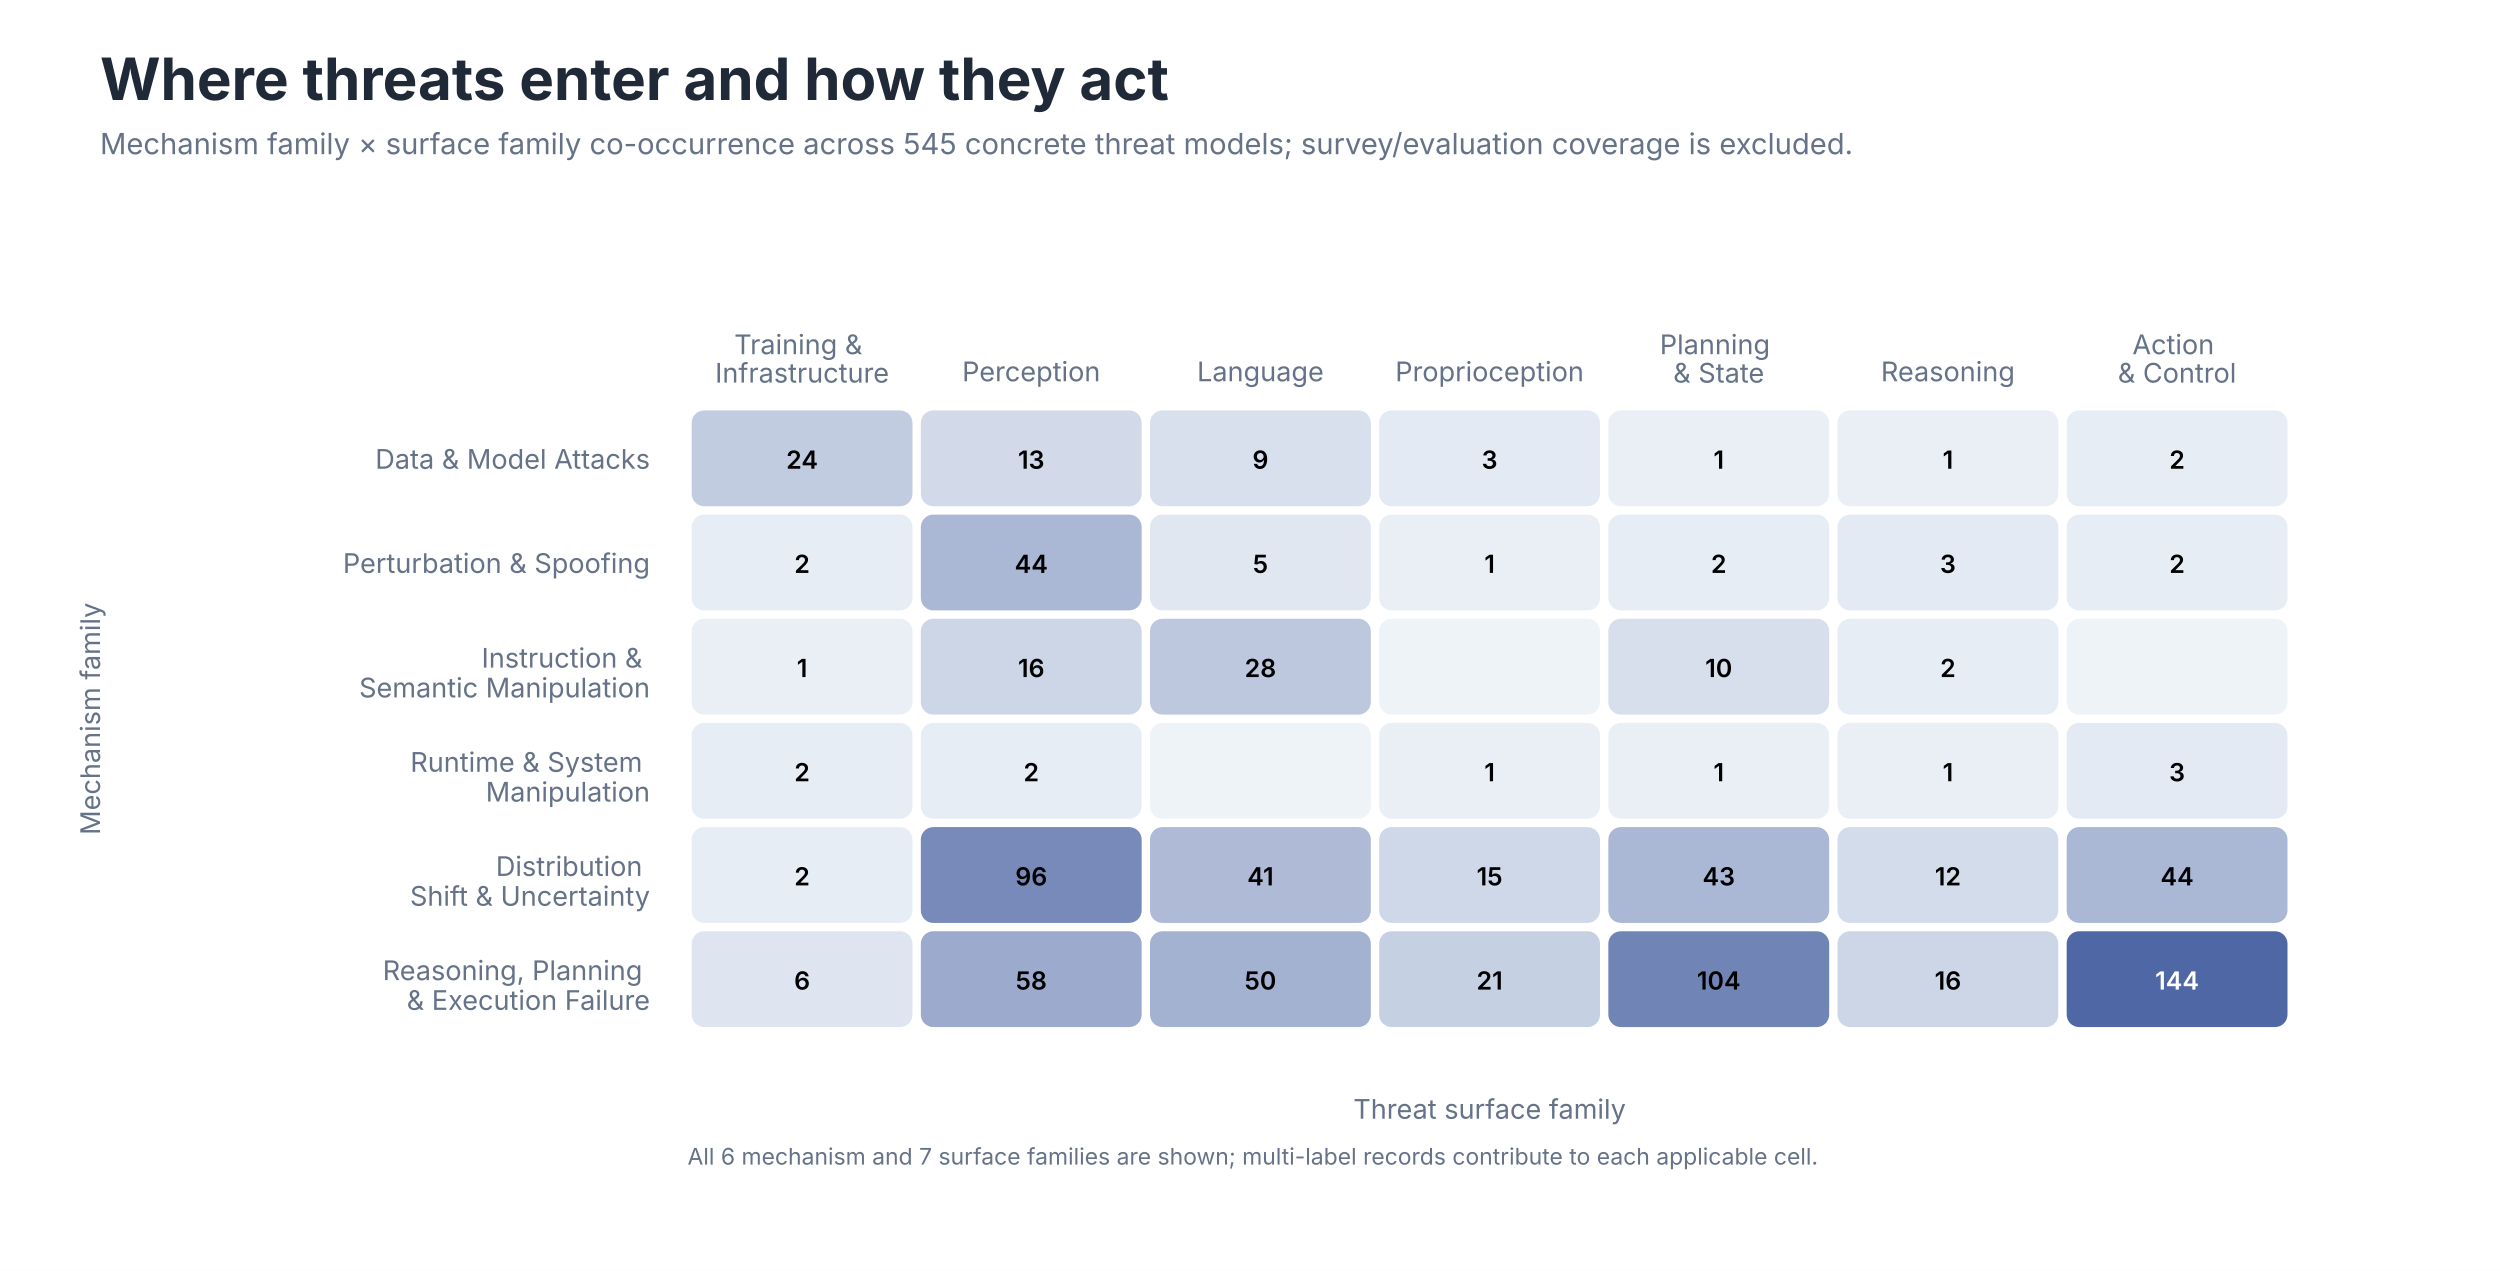
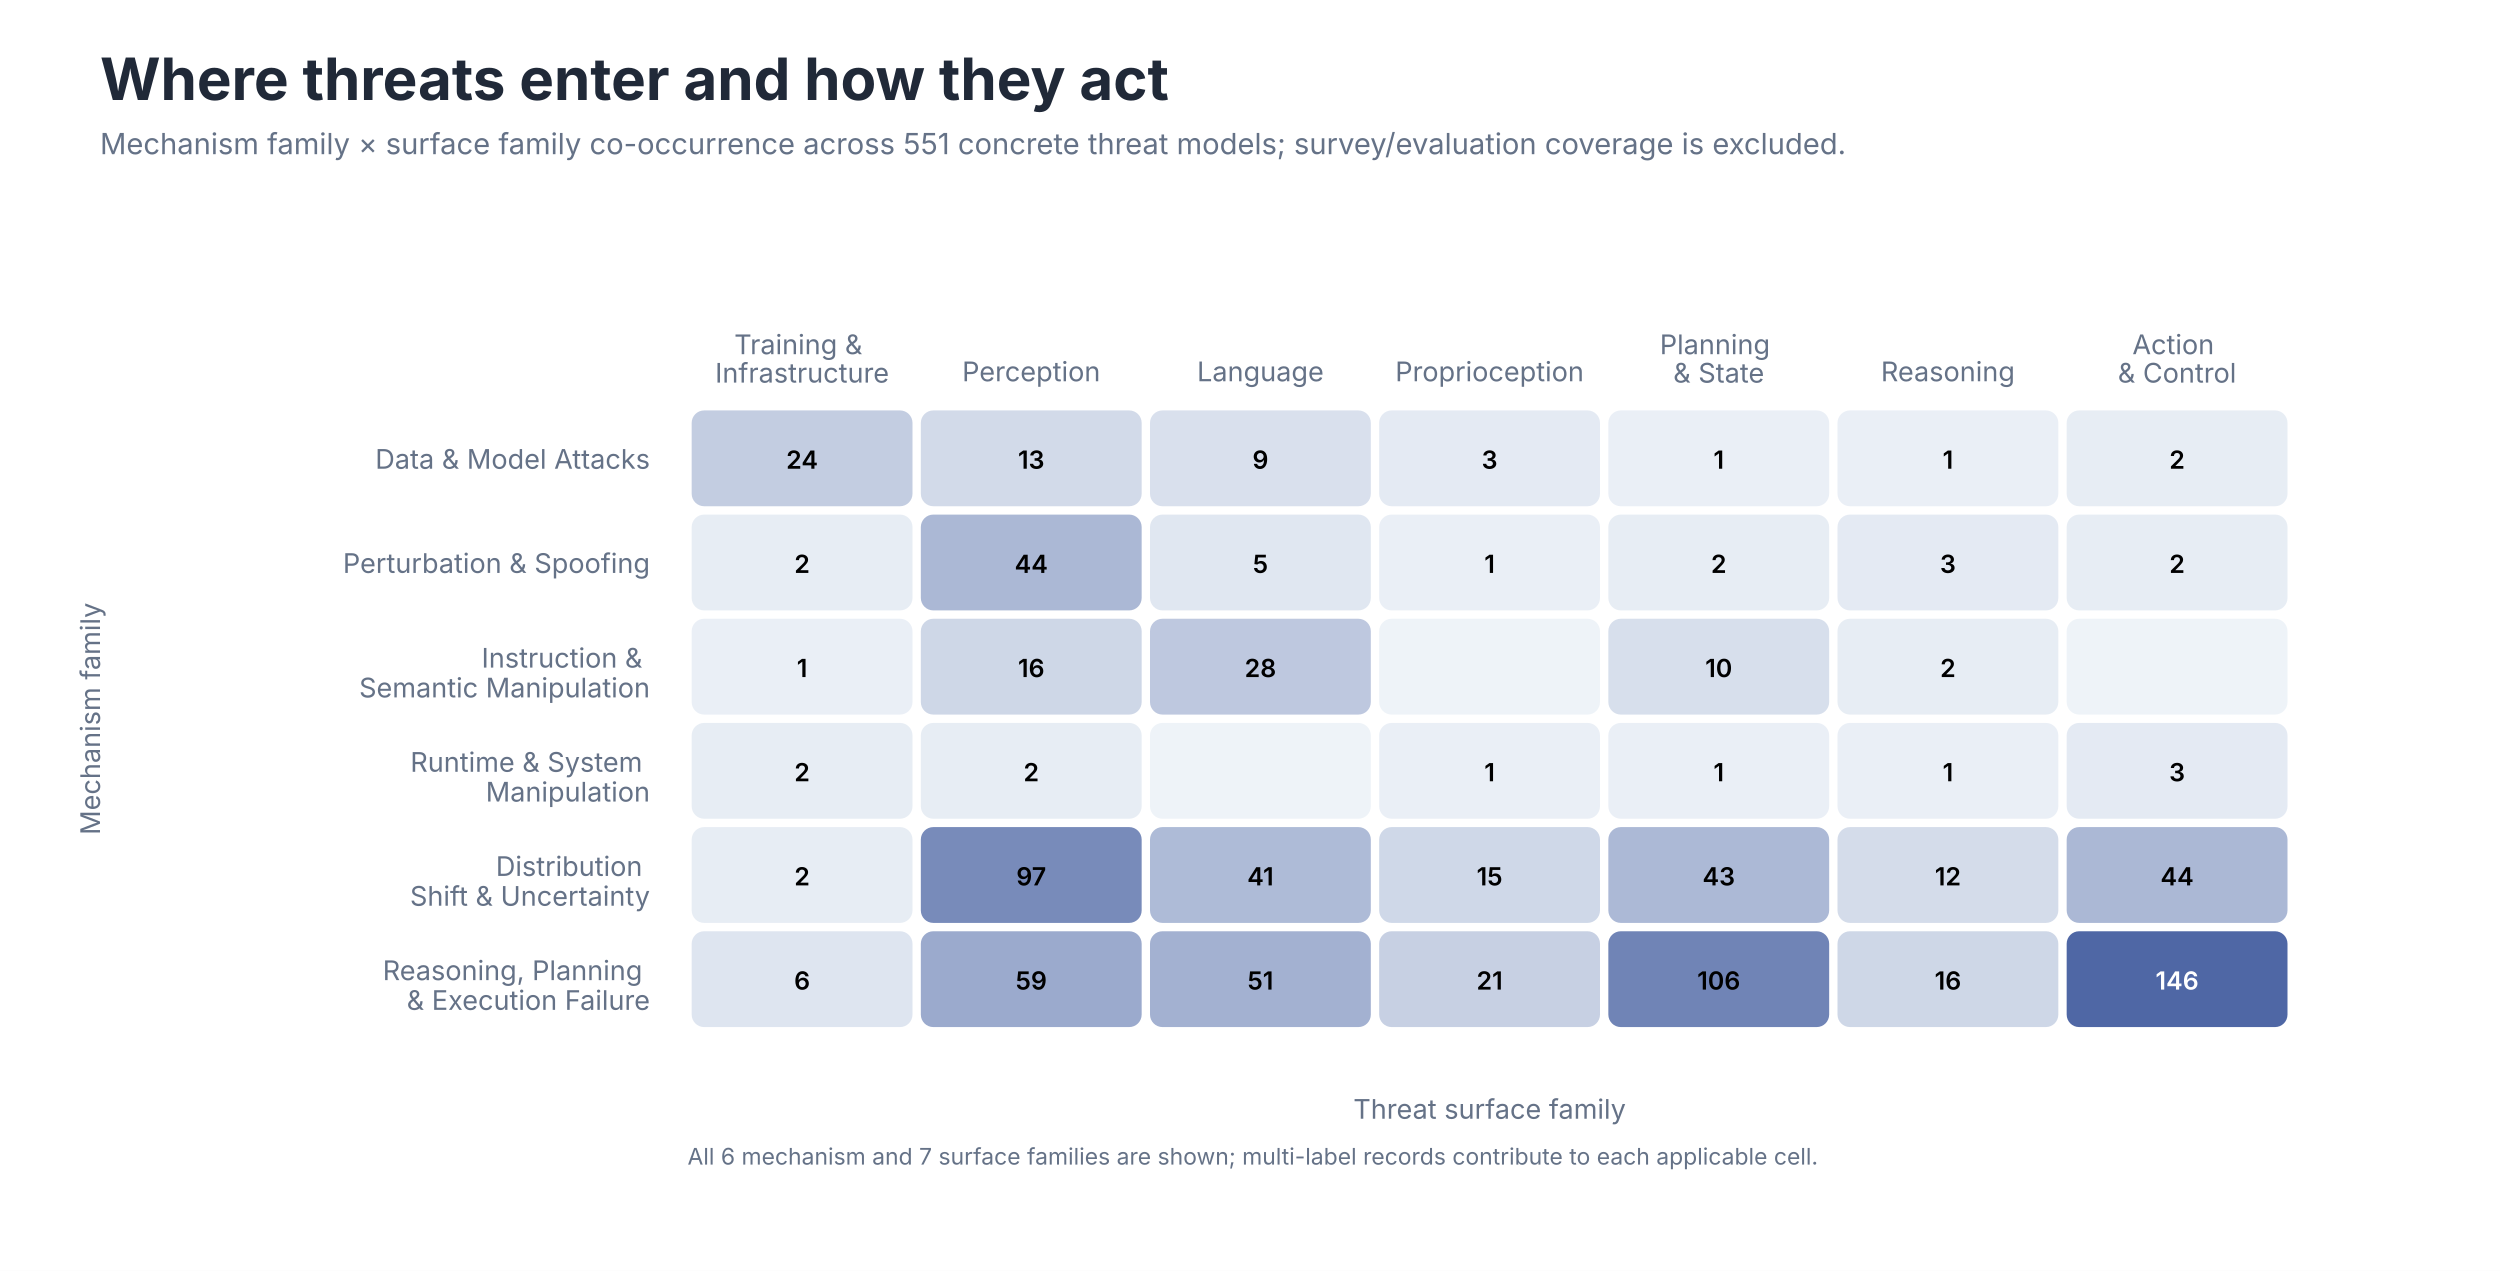
<svg xmlns="http://www.w3.org/2000/svg" role="img" aria-labelledby="title desc" viewBox="0 0 1200 610">
  <style>
text { font-family: -apple-system, BlinkMacSystemFont, 'Segoe UI', sans-serif; }
.title { font-size: 28px; font-weight: 650; fill: #202938; }
.subtitle { font-size: 14px; fill: #657287; }
.axis { font-size: 13px; fill: #657287; }
.label { font-size: 13px; fill: #202938; }
.small { font-size: 11px; fill: #657287; }
</style>
  <rect width="1200" height="610" fill="#FFFFFF" />
  <text class="title" x="48" y="48">Where threats enter and how they act</text>
-   <text class="subtitle" x="48" y="74">Mechanism family × surface family co-occurrence across 545 concrete threat models; survey/evaluation coverage is excluded.</text>
+   <text class="subtitle" x="48" y="74">Mechanism family × surface family co-occurrence across 551 concrete threat models; survey/evaluation coverage is excluded.</text>
  <text class="axis" text-anchor="middle" x="385.0" y="170.0">
    <tspan x="385.0" dy="0em">Training &amp;</tspan>
    <tspan x="385.0" dy="1.05em">Infrastructure</tspan>
  </text>
  <text class="axis" text-anchor="middle" x="495.0" y="183.0">
    <tspan x="495.0" dy="0em">Perception</tspan>
  </text>
  <text class="axis" text-anchor="middle" x="605.0" y="183.0">
    <tspan x="605.0" dy="0em">Language</tspan>
  </text>
  <text class="axis" text-anchor="middle" x="715.0" y="183.0">
    <tspan x="715.0" dy="0em">Proprioception</tspan>
  </text>
  <text class="axis" text-anchor="middle" x="825.0" y="170.0">
    <tspan x="825.0" dy="0em">Planning</tspan>
    <tspan x="825.0" dy="1.05em">&amp; State</tspan>
  </text>
  <text class="axis" text-anchor="middle" x="935.0" y="183.0">
    <tspan x="935.0" dy="0em">Reasoning</tspan>
  </text>
  <text class="axis" text-anchor="middle" x="1045.0" y="170.0">
    <tspan x="1045.0" dy="0em">Action</tspan>
    <tspan x="1045.0" dy="1.05em">&amp; Control</tspan>
  </text>
  <text class="axis" text-anchor="end" x="312.0" y="225.0">Data &amp; Model Attacks</text>
  <text class="axis" text-anchor="end" x="312.0" y="275.0">Perturbation &amp; Spoofing</text>
  <text class="axis" text-anchor="end" x="312.0" y="325.0">
    <tspan x="312.0" dy="-0.35em">Instruction &amp;</tspan>
    <tspan x="312.0" dy="1.1em">Semantic Manipulation</tspan>
  </text>
  <text class="axis" text-anchor="end" x="312.0" y="375.0">
    <tspan x="312.0" dy="-0.35em">Runtime &amp; System</tspan>
    <tspan x="312.0" dy="1.1em">Manipulation</tspan>
  </text>
  <text class="axis" text-anchor="end" x="312.0" y="425.0">
    <tspan x="312.0" dy="-0.35em">Distribution</tspan>
    <tspan x="312.0" dy="1.1em">Shift &amp; Uncertainty</tspan>
  </text>
  <text class="axis" text-anchor="end" x="312.0" y="475.0">
    <tspan x="312.0" dy="-0.35em">Reasoning, Planning</tspan>
    <tspan x="312.0" dy="1.1em">&amp; Execution Failure</tspan>
  </text>
-   <rect x="332" y="197" width="106" height="46" rx="6" fill="#C2CCE1" />
+   <rect x="332" y="197" width="106" height="46" rx="6" fill="#C3CDE1" />
  <text x="385.0" y="225.0" text-anchor="middle" font-size="12" font-weight="600" fill="#000000">24</text>
  <rect x="442" y="197" width="106" height="46" rx="6" fill="#D2DAE9" />
  <text x="495.0" y="225.0" text-anchor="middle" font-size="12" font-weight="600" fill="#000000">13</text>
-   <rect x="552" y="197" width="106" height="46" rx="6" fill="#D8E0ED" />
+   <rect x="552" y="197" width="106" height="46" rx="6" fill="#D9E0ED" />
  <text x="605.0" y="225.0" text-anchor="middle" font-size="12" font-weight="600" fill="#000000">9</text>
  <rect x="662" y="197" width="106" height="46" rx="6" fill="#E4EAF3" />
  <text x="715.0" y="225.0" text-anchor="middle" font-size="12" font-weight="600" fill="#000000">3</text>
  <rect x="772" y="197" width="106" height="46" rx="6" fill="#EAEFF6" />
  <text x="825.0" y="225.0" text-anchor="middle" font-size="12" font-weight="600" fill="#000000">1</text>
  <rect x="882" y="197" width="106" height="46" rx="6" fill="#EAEFF6" />
  <text x="935.0" y="225.0" text-anchor="middle" font-size="12" font-weight="600" fill="#000000">1</text>
  <rect x="992" y="197" width="106" height="46" rx="6" fill="#E7EDF4" />
  <text x="1045.0" y="225.0" text-anchor="middle" font-size="12" font-weight="600" fill="#000000">2</text>
  <rect x="332" y="247" width="106" height="46" rx="6" fill="#E7EDF4" />
  <text x="385.0" y="275.0" text-anchor="middle" font-size="12" font-weight="600" fill="#000000">2</text>
-   <rect x="442" y="247" width="106" height="46" rx="6" fill="#AAB7D5" />
+   <rect x="442" y="247" width="106" height="46" rx="6" fill="#ABB8D5" />
  <text x="495.0" y="275.0" text-anchor="middle" font-size="12" font-weight="600" fill="#000000">44</text>
  <rect x="552" y="247" width="106" height="46" rx="6" fill="#E0E7F1" />
  <text x="605.0" y="275.0" text-anchor="middle" font-size="12" font-weight="600" fill="#000000">5</text>
  <rect x="662" y="247" width="106" height="46" rx="6" fill="#EAEFF6" />
  <text x="715.0" y="275.0" text-anchor="middle" font-size="12" font-weight="600" fill="#000000">1</text>
  <rect x="772" y="247" width="106" height="46" rx="6" fill="#E7EDF4" />
  <text x="825.0" y="275.0" text-anchor="middle" font-size="12" font-weight="600" fill="#000000">2</text>
  <rect x="882" y="247" width="106" height="46" rx="6" fill="#E4EAF3" />
  <text x="935.0" y="275.0" text-anchor="middle" font-size="12" font-weight="600" fill="#000000">3</text>
  <rect x="992" y="247" width="106" height="46" rx="6" fill="#E7EDF4" />
  <text x="1045.0" y="275.0" text-anchor="middle" font-size="12" font-weight="600" fill="#000000">2</text>
  <rect x="332" y="297" width="106" height="46" rx="6" fill="#EAEFF6" />
  <text x="385.0" y="325.0" text-anchor="middle" font-size="12" font-weight="600" fill="#000000">1</text>
-   <rect x="442" y="297" width="106" height="46" rx="6" fill="#CDD6E7" />
+   <rect x="442" y="297" width="106" height="46" rx="6" fill="#CED7E7" />
  <text x="495.0" y="325.0" text-anchor="middle" font-size="12" font-weight="600" fill="#000000">16</text>
-   <rect x="552" y="297" width="106" height="46" rx="6" fill="#BDC8DE" />
+   <rect x="552" y="297" width="106" height="46" rx="6" fill="#BEC8DF" />
  <text x="605.0" y="325.0" text-anchor="middle" font-size="12" font-weight="600" fill="#000000">28</text>
  <rect x="662" y="297" width="106" height="46" rx="6" fill="#EEF3F8" />
  <text x="715.0" y="325.0" text-anchor="middle" font-size="12" font-weight="600" fill="#000000" />
-   <rect x="772" y="297" width="106" height="46" rx="6" fill="#D7DEEC" />
+   <rect x="772" y="297" width="106" height="46" rx="6" fill="#D7DFEC" />
  <text x="825.0" y="325.0" text-anchor="middle" font-size="12" font-weight="600" fill="#000000">10</text>
  <rect x="882" y="297" width="106" height="46" rx="6" fill="#E7EDF4" />
  <text x="935.0" y="325.0" text-anchor="middle" font-size="12" font-weight="600" fill="#000000">2</text>
  <rect x="992" y="297" width="106" height="46" rx="6" fill="#EEF3F8" />
  <text x="1045.0" y="325.0" text-anchor="middle" font-size="12" font-weight="600" fill="#000000" />
  <rect x="332" y="347" width="106" height="46" rx="6" fill="#E7EDF4" />
  <text x="385.0" y="375.0" text-anchor="middle" font-size="12" font-weight="600" fill="#000000">2</text>
  <rect x="442" y="347" width="106" height="46" rx="6" fill="#E7EDF4" />
  <text x="495.0" y="375.0" text-anchor="middle" font-size="12" font-weight="600" fill="#000000">2</text>
  <rect x="552" y="347" width="106" height="46" rx="6" fill="#EEF3F8" />
  <text x="605.0" y="375.0" text-anchor="middle" font-size="12" font-weight="600" fill="#000000" />
  <rect x="662" y="347" width="106" height="46" rx="6" fill="#EAEFF6" />
  <text x="715.0" y="375.0" text-anchor="middle" font-size="12" font-weight="600" fill="#000000">1</text>
  <rect x="772" y="347" width="106" height="46" rx="6" fill="#EAEFF6" />
  <text x="825.0" y="375.0" text-anchor="middle" font-size="12" font-weight="600" fill="#000000">1</text>
  <rect x="882" y="347" width="106" height="46" rx="6" fill="#EAEFF6" />
  <text x="935.0" y="375.0" text-anchor="middle" font-size="12" font-weight="600" fill="#000000">1</text>
  <rect x="992" y="347" width="106" height="46" rx="6" fill="#E4EAF3" />
  <text x="1045.0" y="375.0" text-anchor="middle" font-size="12" font-weight="600" fill="#000000">3</text>
  <rect x="332" y="397" width="106" height="46" rx="6" fill="#E7EDF4" />
  <text x="385.0" y="425.0" text-anchor="middle" font-size="12" font-weight="600" fill="#000000">2</text>
-   <rect x="442" y="397" width="106" height="46" rx="6" fill="#778ABA" />
-   <text x="495.0" y="425.0" text-anchor="middle" font-size="12" font-weight="600" fill="#000000">96</text>
-   <rect x="552" y="397" width="106" height="46" rx="6" fill="#AEBAD6" />
+   <rect x="442" y="397" width="106" height="46" rx="6" fill="#788BBA" />
+   <text x="495.0" y="425.0" text-anchor="middle" font-size="12" font-weight="600" fill="#000000">97</text>
+   <rect x="552" y="397" width="106" height="46" rx="6" fill="#AEBBD7" />
  <text x="605.0" y="425.0" text-anchor="middle" font-size="12" font-weight="600" fill="#000000">41</text>
  <rect x="662" y="397" width="106" height="46" rx="6" fill="#CFD8E8" />
  <text x="715.0" y="425.0" text-anchor="middle" font-size="12" font-weight="600" fill="#000000">15</text>
-   <rect x="772" y="397" width="106" height="46" rx="6" fill="#ABB8D5" />
+   <rect x="772" y="397" width="106" height="46" rx="6" fill="#ACB9D6" />
  <text x="825.0" y="425.0" text-anchor="middle" font-size="12" font-weight="600" fill="#000000">43</text>
-   <rect x="882" y="397" width="106" height="46" rx="6" fill="#D3DCEA" />
+   <rect x="882" y="397" width="106" height="46" rx="6" fill="#D4DCEA" />
  <text x="935.0" y="425.0" text-anchor="middle" font-size="12" font-weight="600" fill="#000000">12</text>
-   <rect x="992" y="397" width="106" height="46" rx="6" fill="#AAB7D5" />
+   <rect x="992" y="397" width="106" height="46" rx="6" fill="#ABB8D5" />
  <text x="1045.0" y="425.0" text-anchor="middle" font-size="12" font-weight="600" fill="#000000">44</text>
  <rect x="332" y="447" width="106" height="46" rx="6" fill="#DEE5F0" />
  <text x="385.0" y="475.0" text-anchor="middle" font-size="12" font-weight="600" fill="#000000">6</text>
  <rect x="442" y="447" width="106" height="46" rx="6" fill="#9BAACD" />
-   <text x="495.0" y="475.0" text-anchor="middle" font-size="12" font-weight="600" fill="#000000">58</text>
-   <rect x="552" y="447" width="106" height="46" rx="6" fill="#A4B2D1" />
-   <text x="605.0" y="475.0" text-anchor="middle" font-size="12" font-weight="600" fill="#000000">50</text>
-   <rect x="662" y="447" width="106" height="46" rx="6" fill="#C6D0E3" />
+   <text x="495.0" y="475.0" text-anchor="middle" font-size="12" font-weight="600" fill="#000000">59</text>
+   <rect x="552" y="447" width="106" height="46" rx="6" fill="#A3B1D1" />
+   <text x="605.0" y="475.0" text-anchor="middle" font-size="12" font-weight="600" fill="#000000">51</text>
+   <rect x="662" y="447" width="106" height="46" rx="6" fill="#C7D0E3" />
  <text x="715.0" y="475.0" text-anchor="middle" font-size="12" font-weight="600" fill="#000000">21</text>
  <rect x="772" y="447" width="106" height="46" rx="6" fill="#7084B6" />
-   <text x="825.0" y="475.0" text-anchor="middle" font-size="12" font-weight="600" fill="#000000">104</text>
-   <rect x="882" y="447" width="106" height="46" rx="6" fill="#CDD6E7" />
+   <text x="825.0" y="475.0" text-anchor="middle" font-size="12" font-weight="600" fill="#000000">106</text>
+   <rect x="882" y="447" width="106" height="46" rx="6" fill="#CED7E7" />
  <text x="935.0" y="475.0" text-anchor="middle" font-size="12" font-weight="600" fill="#000000">16</text>
  <rect x="992" y="447" width="106" height="46" rx="6" fill="#4F67A5" />
-   <text x="1045.0" y="475.0" text-anchor="middle" font-size="12" font-weight="600" fill="#FFFFFF">144</text>
+   <text x="1045.0" y="475.0" text-anchor="middle" font-size="12" font-weight="600" fill="#FFFFFF">146</text>
  <text class="axis" x="715.0" y="537" text-anchor="middle">Threat surface family</text>
  <text class="axis" transform="translate(48 345.0) rotate(-90)" text-anchor="middle">Mechanism family</text>
  <text class="small" x="330" y="559">All 6 mechanism and 7 surface families are shown; multi-label records contribute to each applicable cell.</text>
</svg>
